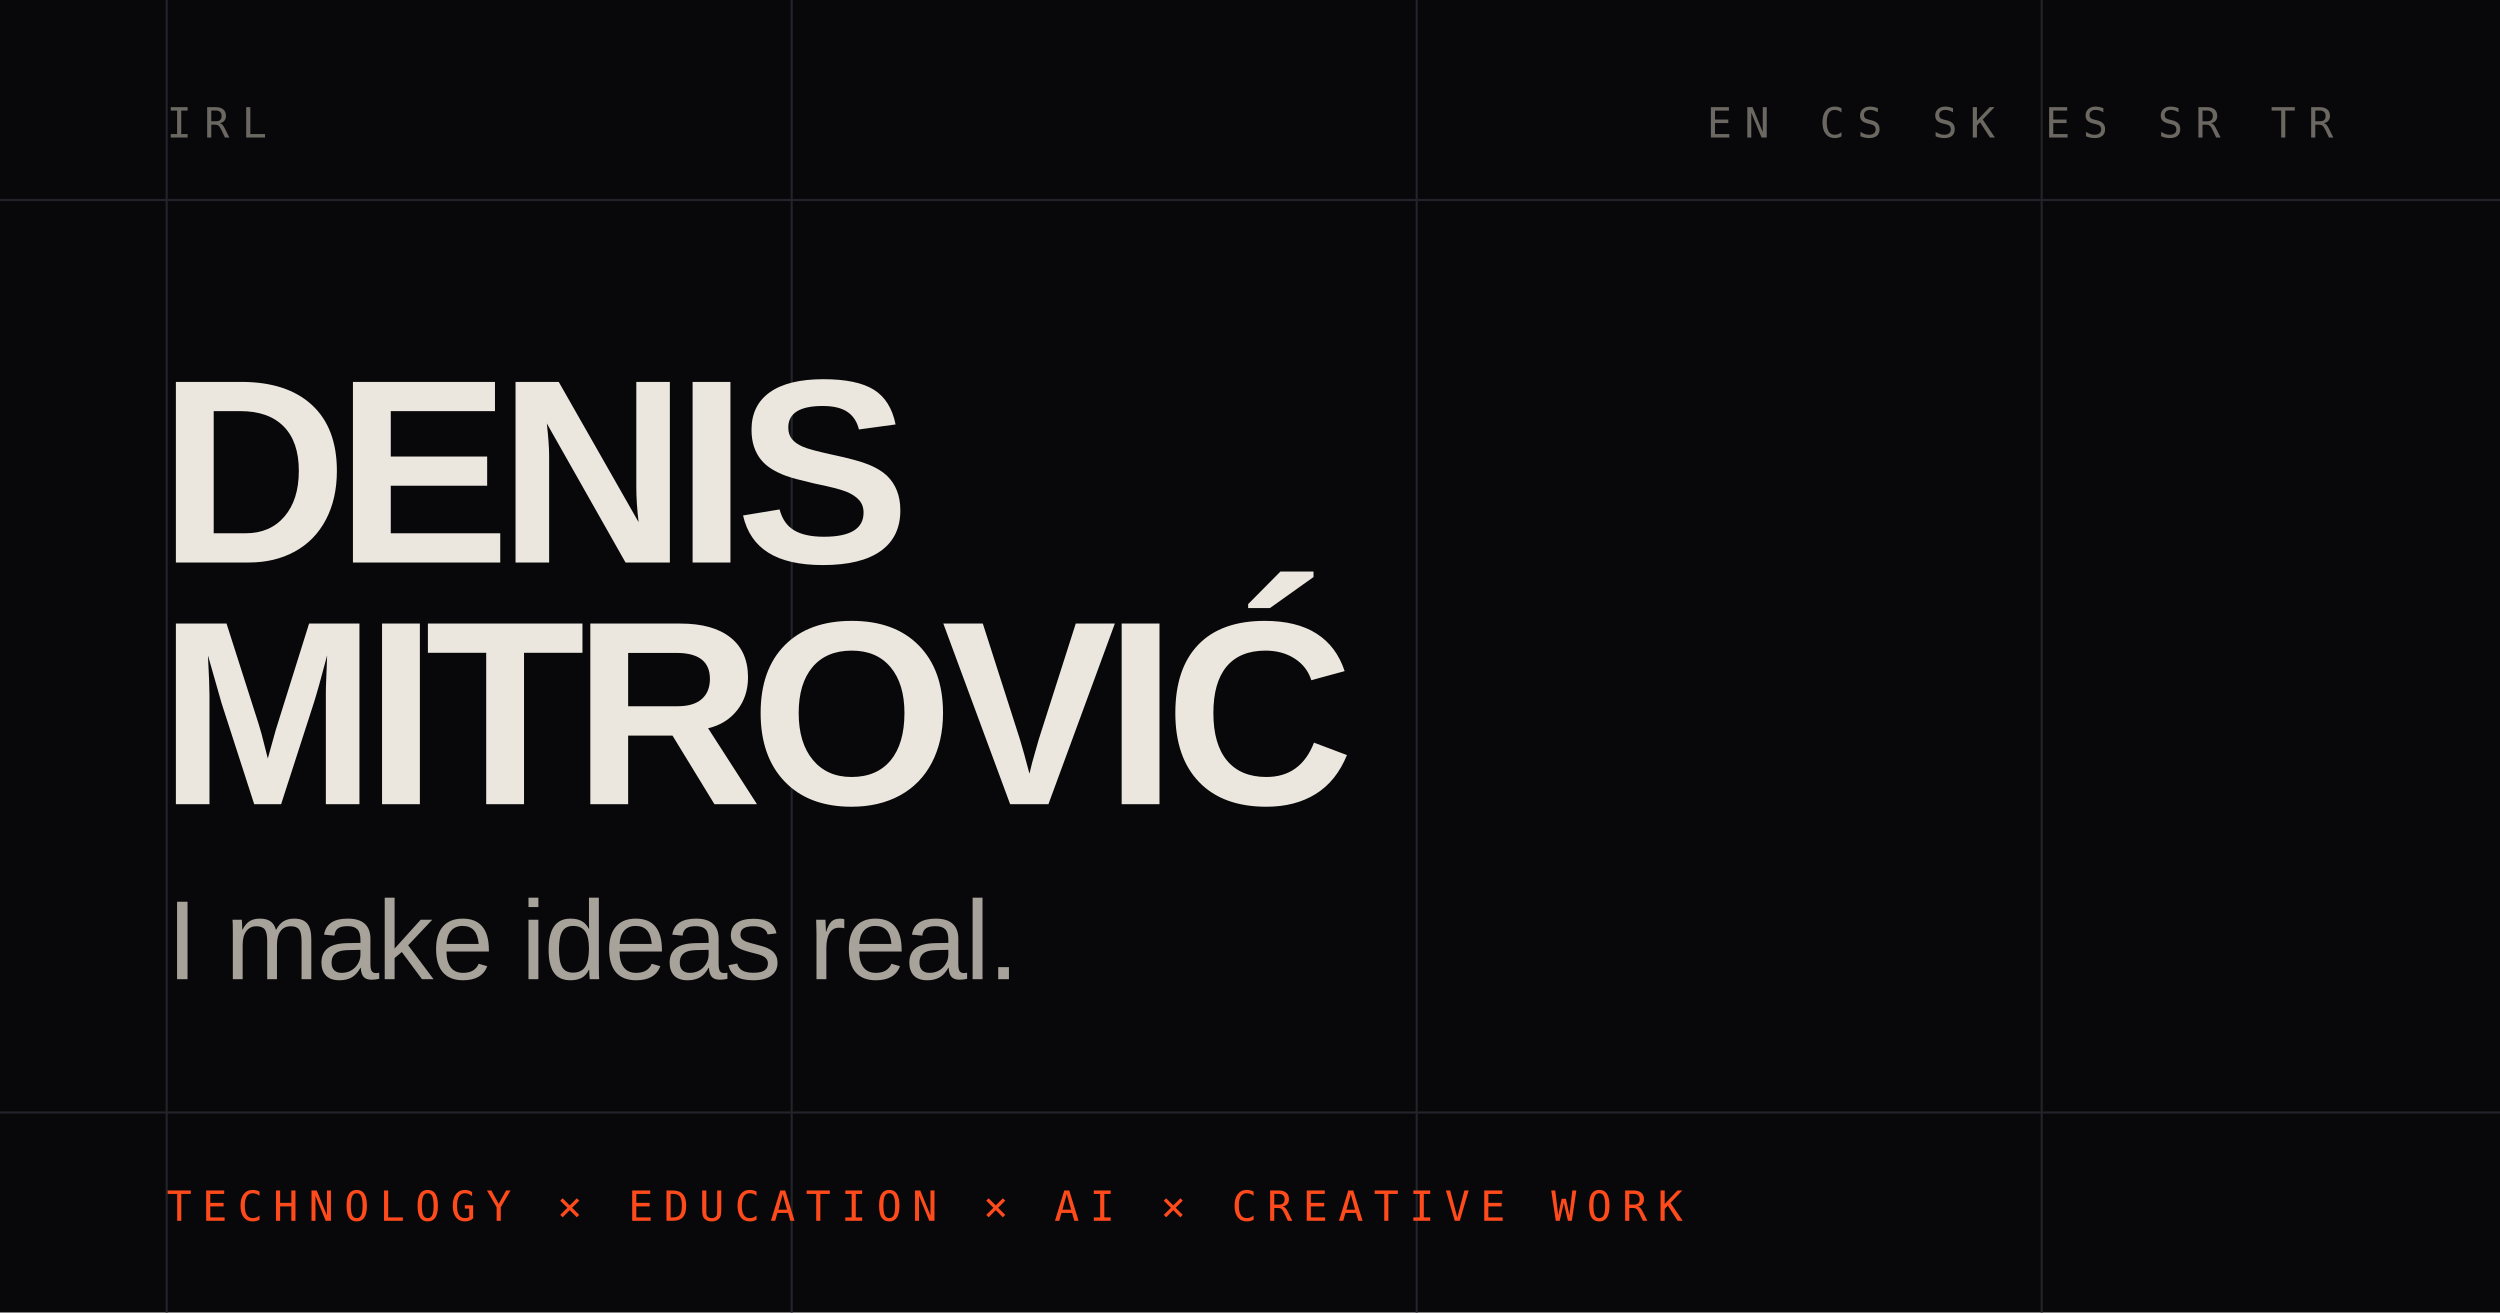
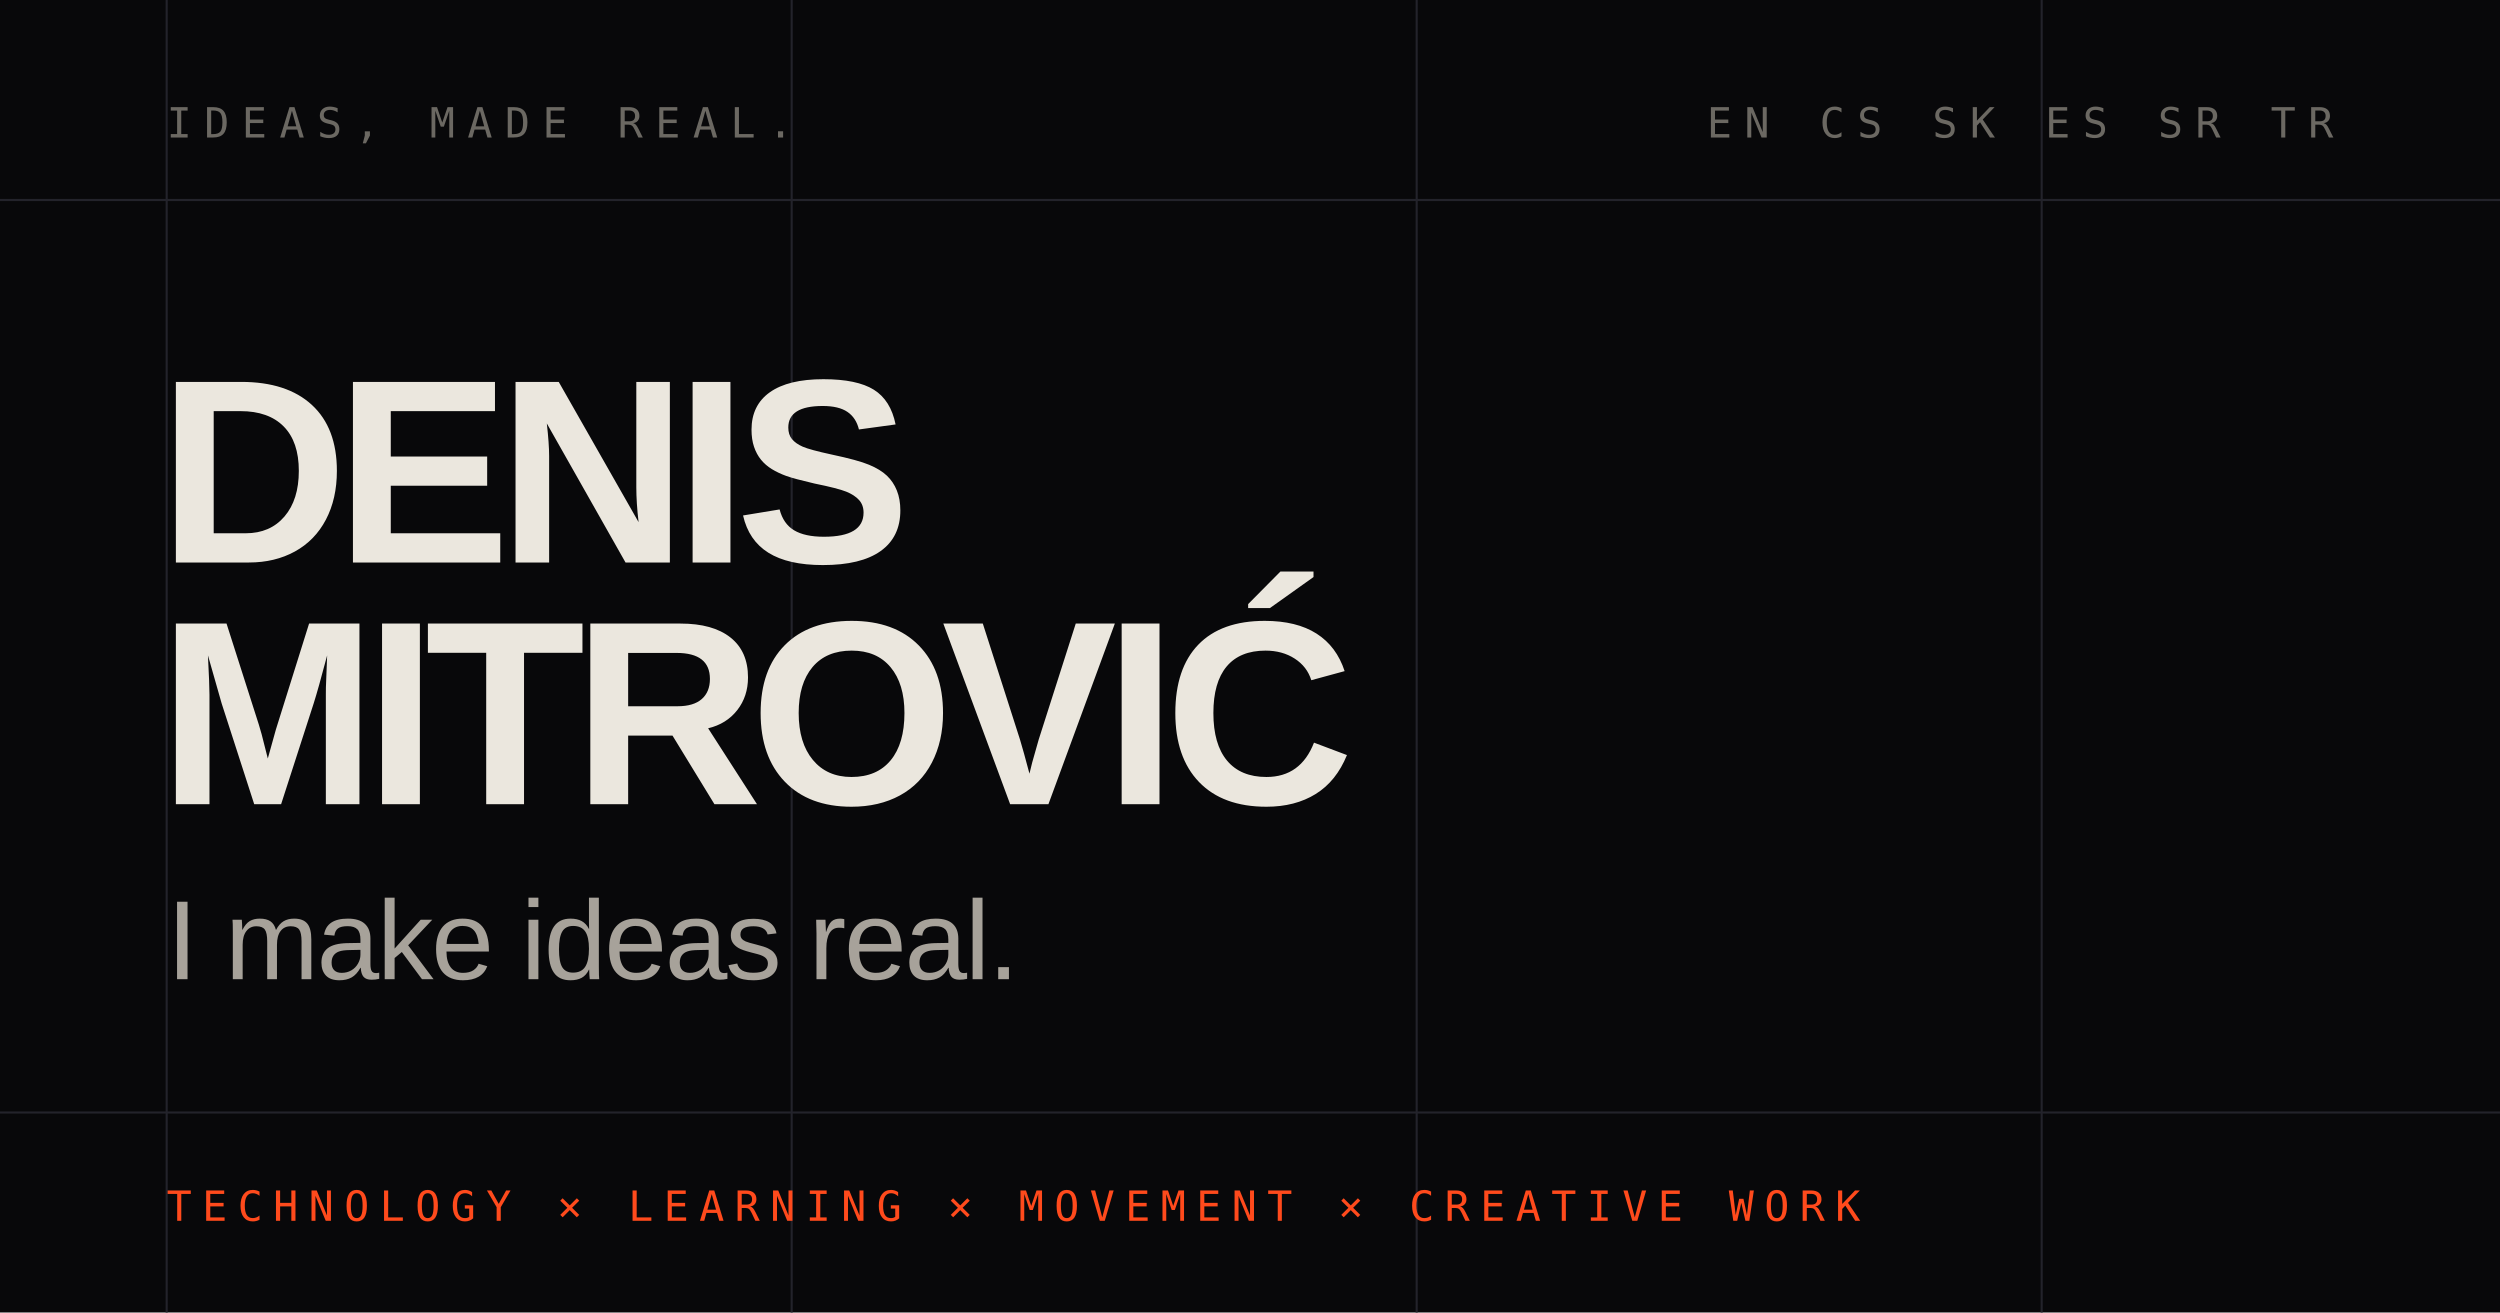
<svg xmlns="http://www.w3.org/2000/svg" width="1200" height="630" viewBox="0 0 1200 630">
  <rect width="1200" height="630" fill="#08080a" />
  <g stroke="#23232b" stroke-width="1">
    <path d="M80 0v630M380 0v630M680 0v630M980 0v630" />
    <path d="M0 96h1200M0 534h1200" />
  </g>
-   <text x="80" y="66" font-family="Consolas, 'DejaVu Sans Mono', monospace" font-size="20" letter-spacing="6" fill="#6b6862">IRL</text>
+   <text x="80" y="66" font-family="Consolas, 'DejaVu Sans Mono', monospace" font-size="20" letter-spacing="6" fill="#6b6862">IDEAS, MADE REAL.</text>
  <text x="1120" y="66" text-anchor="end" font-family="Consolas, 'DejaVu Sans Mono', monospace" font-size="20" letter-spacing="6" fill="#6b6862">EN CS SK ES SR TR</text>
  <text x="76" y="270" font-family="Arial, Helvetica, sans-serif" font-weight="bold" font-size="126" letter-spacing="-6" fill="#ebe7de">DENIS</text>
  <text x="76" y="386" font-family="Arial, Helvetica, sans-serif" font-weight="bold" font-size="126" letter-spacing="-6" fill="#ebe7de">MITROVIĆ</text>
  <text x="80" y="470" font-family="Arial, Helvetica, sans-serif" font-weight="300" font-size="54" letter-spacing="-1" fill="#a7a29a">I make ideas real.</text>
-   <text x="80" y="586" font-family="Consolas, 'DejaVu Sans Mono', monospace" font-size="20" letter-spacing="5" fill="#ff4a1c">TECHNOLOGY × EDUCATION × AI × CREATIVE WORK</text>
+   <text x="80" y="586" font-family="Consolas, 'DejaVu Sans Mono', monospace" font-size="20" letter-spacing="5" fill="#ff4a1c">TECHNOLOGY × LEARNING × MOVEMENT × CREATIVE WORK</text>
</svg>
